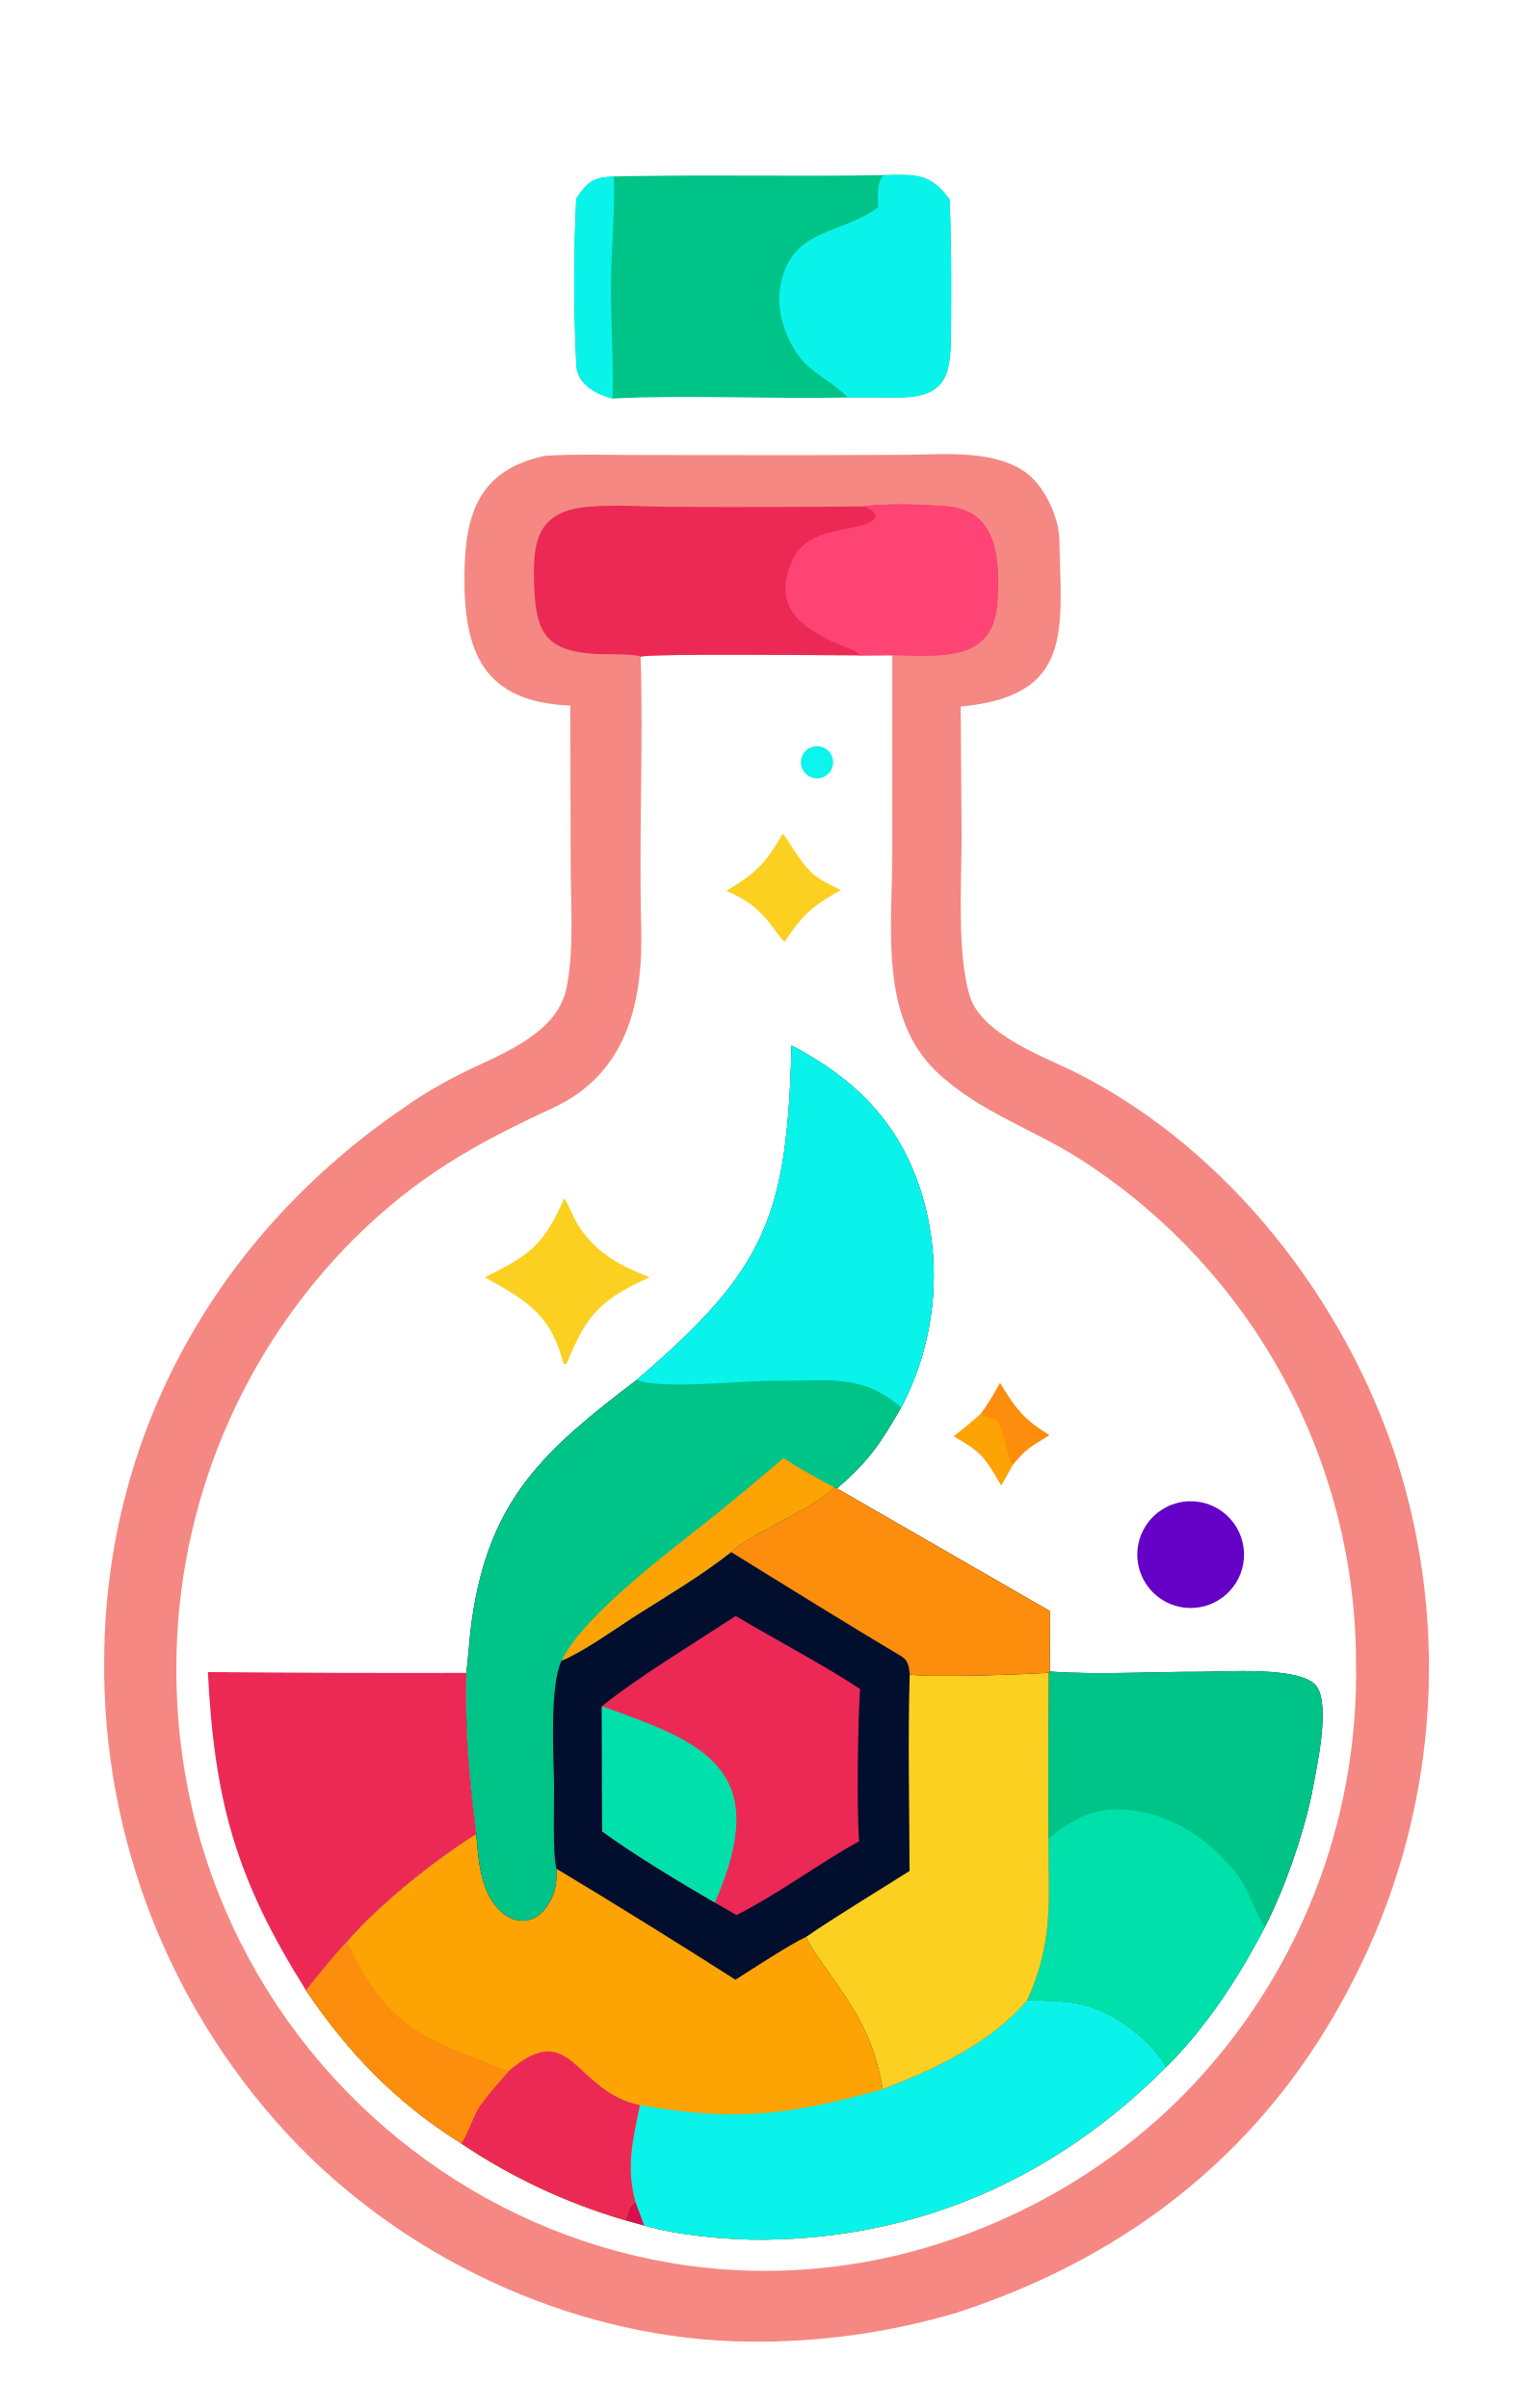
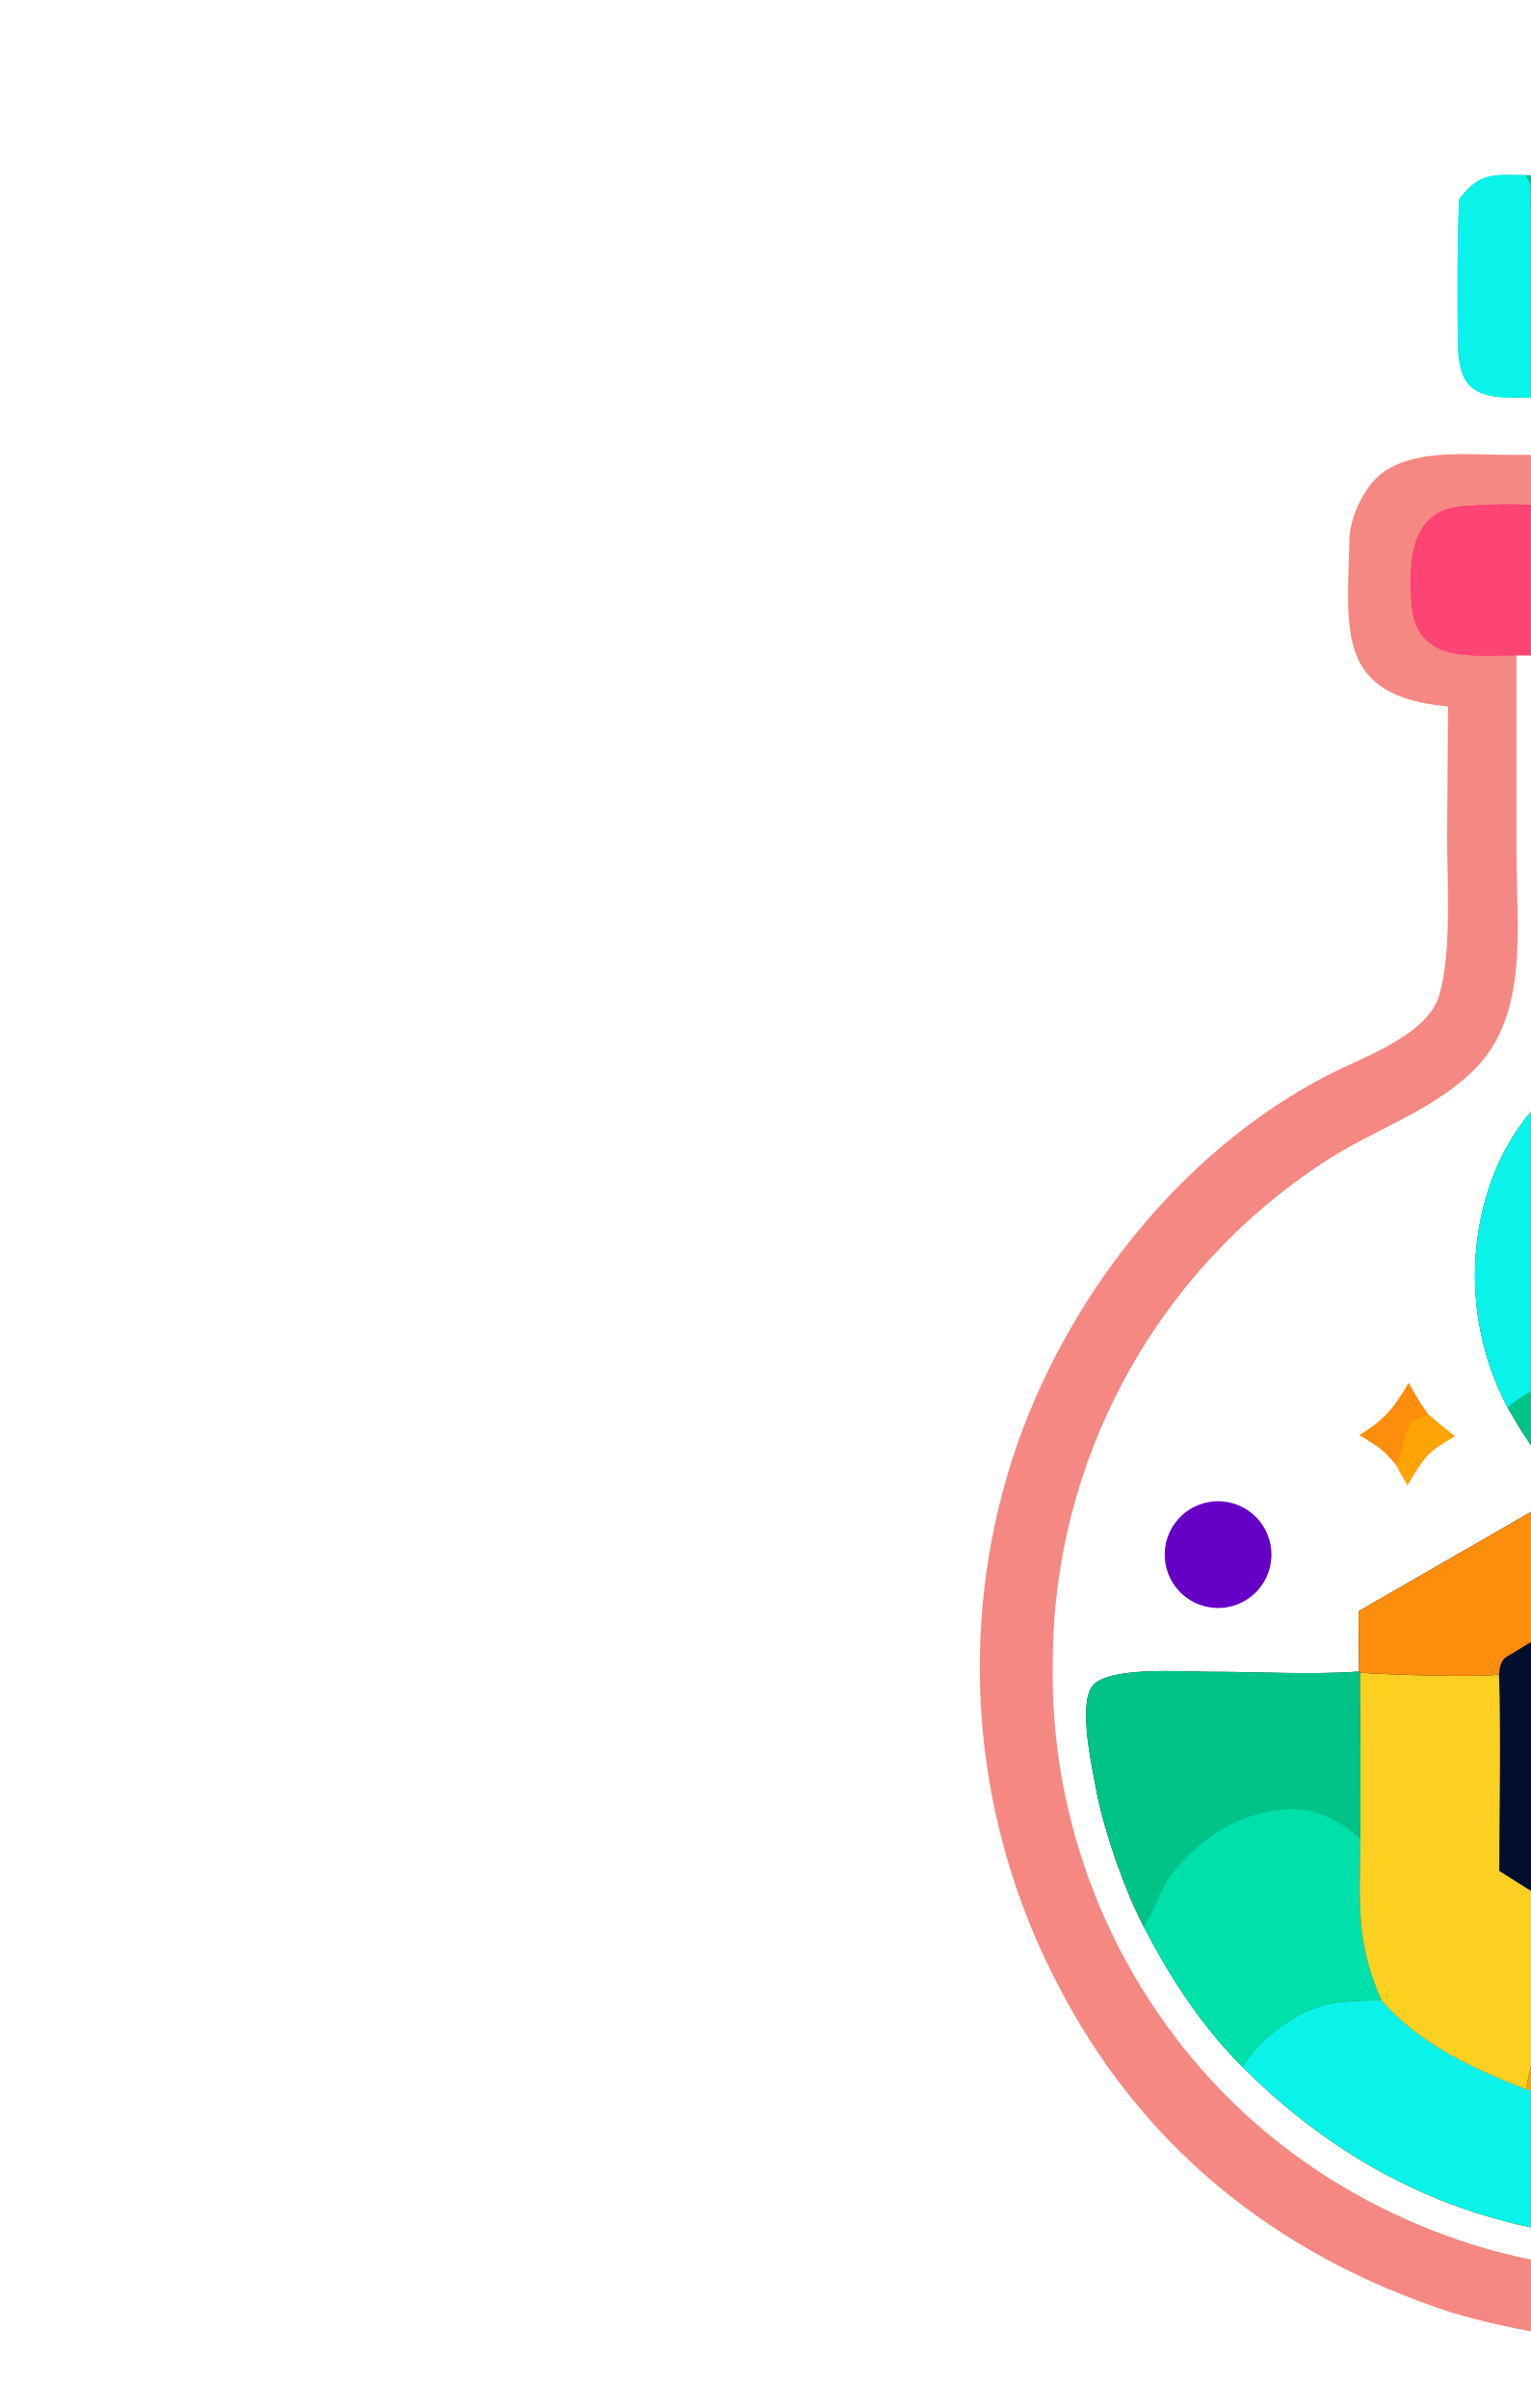
<svg xmlns="http://www.w3.org/2000/svg" width="418" height="658" viewBox="0 0 418 658">
-   <clipPath id="cl_3">
-     <rect y="-0" width="418" height="658" />
-   </clipPath>
-   <g clip-path="url(#cl_3)">
-     <path fill="#F58882" transform="matrix(0.408203 0 0 0.408442 0 -0.000244141)" d="M364.635 304.958C383.4 303.623 408.998 304.372 428.081 304.414L533.593 304.512L605.189 304.289C631.047 304.093 665.412 300.467 687.08 316.546C698.787 325.238 708.647 345.863 708.932 360.912C710.071 421.027 718.9 465.751 642.923 472.687L643.516 560.565C643.474 591.103 640.373 638.157 648.93 666.205C657.107 693.009 700.931 707.583 724.027 719.602C823.321 771.272 899.712 870.011 934.19 975.048C971.553 1090.89 961.208 1216.85 905.444 1325.04C849.119 1435.97 757.775 1508.95 640.603 1547.14C595.28 1560.61 548.183 1567.16 500.903 1566.58C389.557 1565.46 277.816 1515.23 200.117 1435.93C114.887 1348.26 67.981 1230.32 69.723 1108.05C71.313 956.687 147.116 824.649 271.118 740.514C281.684 732.873 292.536 726.704 304.031 720.58C330.245 706.606 372.509 694.161 379.167 660.701C384.199 635.403 382.06 606.476 381.913 580.627L381.629 472.096C323.616 469.568 310.295 436.765 310.816 384.492C311.221 343.991 320.238 314.419 364.635 304.958ZM428.731 439.339C430.59 498.952 427.476 560.225 429.093 619.913C430.455 670.223 419.951 718.191 369.831 741.325C317.938 765.277 279.286 787.034 238.007 827.712C161.69 903.532 118.545 1006.52 118.028 1114.09C116.122 1402.3 406.962 1603.33 671.72 1484.47C717.376 1463.98 758.679 1435.55 793.676 1399.76C868.57 1322.82 909.545 1219.09 907.451 1111.74C907.09 976.687 838.683 850.917 725.509 777.23C692.575 755.507 655.926 744.696 626.845 717.108C588.416 680.65 597.019 620.908 597.108 571.668L597.125 438.303L575.677 438.445C558.867 438.438 435.027 437.088 428.731 439.339Z" />
-     <path fill="#010E2E" transform="matrix(0.408203 0 0 0.408442 0 -0.000244141)" d="M529.791 699.472C572.855 722.194 602.492 751.681 616.943 799.225C631.127 846.686 626.135 897.817 603.036 941.635C589.315 965.592 581.63 977.253 560.121 995.779L702.761 1077.92L702.489 1118.3C735.6 1120.63 769.752 1118.39 803.226 1118.47C818.331 1118.5 870.912 1114.55 880.986 1128.1C890.765 1141.26 880.65 1184.44 877.757 1200.47C871.936 1228.2 859.506 1264.01 846.51 1289.02C828.737 1323.26 807.713 1355.54 780.35 1382.94C706.553 1456.77 616.532 1497.16 511.109 1498.41C488.311 1498.68 453.02 1495.52 431.063 1488.88L418.503 1485.41C379.361 1474 342.22 1456.61 308.396 1433.85C265.393 1406.88 232.882 1373.36 204.703 1331.48C213.727 1320.34 222.343 1309.42 232.174 1298.96C253.659 1274.02 290.721 1244.48 318.673 1226.97C313.594 1185.39 311.297 1160.97 312.076 1119.2C313.474 1108.11 314.084 1095.82 315.682 1084.47C327.252 1002.26 364.961 969.756 426.256 923.05C513.487 848.496 526.64 813.429 529.791 699.472Z" />
-     <path fill="#FDA303" transform="matrix(0.408203 0 0 0.408442 0 -0.000244141)" d="M232.174 1298.96C253.659 1274.02 290.721 1244.48 318.673 1226.97C320.268 1244.86 321.365 1266.88 336.12 1279.59C345.382 1287.57 357.651 1286.76 365.081 1276.65C371.644 1267.72 372.616 1261.09 372.371 1250.19C412.626 1274.43 452.562 1299.2 492.17 1324.48C503.157 1317.54 528.848 1300.63 539.443 1295.82C542.449 1302.62 550.278 1313.49 554.861 1319.97C574.388 1347.58 584.819 1364.27 590.753 1397.73C625.581 1384.24 662.857 1367.17 687.474 1338.13C700.49 1338.73 714.725 1338.39 727.285 1341.91C746.131 1347.2 771.107 1365.54 780.35 1382.94C706.553 1456.77 616.532 1497.16 511.109 1498.41C488.311 1498.68 453.02 1495.52 431.063 1488.88L418.503 1485.41C379.361 1474 342.22 1456.61 308.396 1433.85C265.393 1406.88 232.882 1373.36 204.703 1331.48C213.727 1320.34 222.343 1309.42 232.174 1298.96Z" />
-     <path fill="#0AF3EB" transform="matrix(0.408203 0 0 0.408442 0 -0.000244141)" d="M687.474 1338.13C700.49 1338.73 714.725 1338.39 727.285 1341.91C746.131 1347.2 771.107 1365.54 780.35 1382.94C706.553 1456.77 616.532 1497.16 511.109 1498.41C488.311 1498.68 453.02 1495.52 431.063 1488.88L418.503 1485.41C418.62 1485.03 418.74 1484.65 418.861 1484.28L419.502 1482.41C421.271 1477.16 420.997 1476.35 425.22 1473.1C418.826 1449.64 423.495 1431.47 428.248 1408.34C492.971 1419.84 528.786 1414.86 590.753 1397.73C625.581 1384.24 662.857 1367.17 687.474 1338.13Z" />
-     <path fill="#D80F4A" transform="matrix(0.408203 0 0 0.408442 0 -0.000244141)" d="M418.503 1485.41C418.62 1485.03 418.74 1484.65 418.861 1484.28L419.502 1482.41C421.271 1477.16 420.997 1476.35 425.22 1473.1L431.063 1488.88L418.503 1485.41Z" />
-     <path fill="#EB2954" transform="matrix(0.408203 0 0 0.408442 0 -0.000244141)" d="M340.414 1385.59C382.881 1349.05 384.214 1399.56 428.248 1408.34C423.495 1431.47 418.826 1449.64 425.22 1473.1C420.997 1476.35 421.271 1477.16 419.502 1482.41L418.861 1484.28C418.74 1484.65 418.62 1485.03 418.503 1485.41C379.361 1474 342.22 1456.61 308.396 1433.85C311.642 1431.26 317.036 1414.61 320.855 1409.2C326.889 1400.67 333.579 1393.39 340.414 1385.59Z" />
-     <path fill="#FC8D0D" transform="matrix(0.408203 0 0 0.408442 0 -0.000244141)" d="M204.703 1331.48C213.727 1320.34 222.343 1309.42 232.174 1298.96C260.648 1357.97 280.684 1362.02 340.414 1385.59C333.579 1393.39 326.889 1400.67 320.855 1409.2C317.036 1414.61 311.642 1431.26 308.396 1433.85C265.393 1406.88 232.882 1373.36 204.703 1331.48Z" />
-     <path fill="#00C388" transform="matrix(0.408203 0 0 0.408442 0 -0.000244141)" d="M529.791 699.472C572.855 722.194 602.492 751.681 616.943 799.225C631.127 846.686 626.135 897.817 603.036 941.635C589.315 965.592 581.63 977.253 560.121 995.779L558.357 995.076C542.463 1010.98 500.455 1026.41 489.254 1038.38C469.375 1053.95 447.976 1066.66 426.619 1080.16C412.489 1089.1 390.963 1104.82 375.767 1111.02C367.94 1127.69 370.27 1171.84 370.72 1191.81C371 1204.11 369.64 1242.05 372.371 1250.19C372.616 1261.09 371.644 1267.72 365.081 1276.65C357.651 1286.76 345.382 1287.57 336.12 1279.59C321.365 1266.88 320.268 1244.86 318.673 1226.97C313.594 1185.39 311.297 1160.97 312.076 1119.2C313.474 1108.11 314.084 1095.82 315.682 1084.47C327.252 1002.26 364.961 969.756 426.256 923.05C513.487 848.496 526.64 813.429 529.791 699.472Z" />
-     <path fill="#0AF3EB" transform="matrix(0.408203 0 0 0.408442 0 -0.000244141)" d="M529.791 699.472C572.855 722.194 602.492 751.681 616.943 799.225C631.127 846.686 626.135 897.817 603.036 941.635C576.312 918.006 551.28 924.27 519.085 923.753C500.146 923.449 439.833 929.951 426.256 923.05C513.487 848.496 526.64 813.429 529.791 699.472Z" />
-     <path fill="#FDA303" transform="matrix(0.408203 0 0 0.408442 0 -0.000244141)" d="M524.352 975.496C533.455 981.687 548.784 990.036 558.357 995.076C542.463 1010.98 500.455 1026.41 489.254 1038.38C469.375 1053.95 447.976 1066.66 426.619 1080.16C412.489 1089.1 390.963 1104.82 375.767 1111.02C390.86 1079.92 451.281 1035.51 479.656 1012.76C494.708 1000.52 509.609 988.101 524.352 975.496Z" />
-     <path fill="#00C388" transform="matrix(0.408203 0 0 0.408442 0 -0.000244141)" d="M702.489 1118.3C735.6 1120.63 769.752 1118.39 803.226 1118.47C818.331 1118.5 870.912 1114.55 880.986 1128.1C890.765 1141.26 880.65 1184.44 877.757 1200.47C871.936 1228.2 859.506 1264.01 846.51 1289.02C828.737 1323.26 807.713 1355.54 780.35 1382.94C771.107 1365.54 746.131 1347.2 727.285 1341.91C714.725 1338.39 700.49 1338.73 687.474 1338.13C705.073 1298.97 701.945 1271.9 701.587 1230.01C701.448 1193.04 701.526 1156.07 701.827 1119.1L702.489 1118.3Z" />
-     <path fill="#00E0AB" transform="matrix(0.408203 0 0 0.408442 0 -0.000244141)" d="M701.587 1230.01C718.498 1216.37 733.3 1208.25 756.256 1210.99C785.443 1214.47 808.6 1230.24 826.912 1252.68C836.089 1263.93 839.21 1279.29 846.51 1289.02C828.737 1323.26 807.713 1355.54 780.35 1382.94C771.107 1365.54 746.131 1347.2 727.285 1341.91C714.725 1338.39 700.49 1338.73 687.474 1338.13C705.073 1298.97 701.945 1271.9 701.587 1230.01Z" />
-     <path fill="#FCD021" transform="matrix(0.408203 0 0 0.408442 0 -0.000244141)" d="M608.771 1120.31C624.599 1122.51 684.395 1120.34 701.827 1119.1C701.526 1156.07 701.448 1193.04 701.587 1230.01C701.945 1271.9 705.073 1298.97 687.474 1338.13C662.857 1367.17 625.581 1384.24 590.753 1397.73C584.819 1364.27 574.388 1347.58 554.861 1319.97C550.278 1313.49 542.449 1302.62 539.443 1295.82C561.081 1280.97 586.282 1265.98 608.653 1251.71C608.573 1209.11 607.475 1162.49 608.771 1120.31Z" />
-     <path fill="#FC8D0D" transform="matrix(0.408203 0 0 0.408442 0 -0.000244141)" d="M558.357 995.076L560.121 995.779L702.761 1077.92L702.489 1118.3L701.827 1119.1C684.395 1120.34 624.599 1122.51 608.771 1120.31C608.509 1116 607.742 1110.85 603.729 1108.45C565.484 1085.61 527.135 1061.75 489.254 1038.38C500.455 1026.41 542.463 1010.98 558.357 995.076Z" />
-     <path fill="#EB2954" transform="matrix(0.408203 0 0 0.408442 0 -0.000244141)" d="M492.309 1081.1C515.518 1095.02 555.312 1116.19 575.542 1130.05C574.063 1152.13 573.276 1208.56 574.874 1231.87C546.709 1247.44 521.87 1266.52 492.88 1281.24L478.404 1272.91C455.249 1259.43 424.414 1240.94 402.959 1225.24L402.744 1141.5C427.038 1121.95 465.222 1098.91 492.309 1081.1Z" />
-     <path fill="#00E0AB" transform="matrix(0.408203 0 0 0.408442 0 -0.000244141)" d="M402.744 1141.5C468.818 1164.86 514.516 1182.27 482.175 1263.65C480.94 1266.74 479.683 1269.83 478.404 1272.91C455.249 1259.43 424.414 1240.94 402.959 1225.24L402.744 1141.5Z" />
-     <path fill="#EB2954" transform="matrix(0.408203 0 0 0.408442 0 -0.000244141)" d="M139.11 1118.64C196.763 1119.16 254.42 1119.35 312.076 1119.2C311.297 1160.97 313.594 1185.39 318.673 1226.97C290.721 1244.48 253.659 1274.02 232.174 1298.96C222.343 1309.42 213.727 1320.34 204.703 1331.48C158.16 1257.44 143.539 1205.72 139.11 1118.64Z" />
-     <path fill="#FCD021" transform="matrix(0.408203 0 0 0.408442 0 -0.000244141)" d="M377.592 801.738C379.74 804.164 383.898 814.821 386.467 818.953C398.27 837.935 414.622 846.73 434.684 854.508C402.369 869.273 392.682 879.014 379.456 911.815L378.927 912.477C376.504 913.074 376.769 911.176 375.882 908.091C367.227 877.946 349.912 868.803 324.435 854.545C354.755 839.574 363.672 833.116 377.592 801.738Z" />
-     <path fill="#6500C6" transform="matrix(0.408203 0 0 0.408442 0 -0.000244141)" d="M796.151 1004.36C815.577 1004.01 831.724 1019.25 832.485 1038.67C833.245 1058.09 818.34 1074.55 798.943 1075.71C786.033 1076.49 773.711 1070.22 766.734 1059.33C759.757 1048.44 759.218 1034.62 765.32 1023.22C771.423 1011.81 783.218 1004.6 796.151 1004.36Z" />
-     <path fill="#FCD021" transform="matrix(0.408203 0 0 0.408442 0 -0.000244141)" d="M523.735 557.858C525.802 559.698 528.95 565.215 530.633 567.731C542.14 584.924 544.827 586.879 562.75 595.439C543.673 606.152 537.132 611.934 525.094 629.999C523.005 629.098 516.224 618.83 513.781 615.959C505.107 605.755 498.108 601.316 486.153 596.002C505.937 584.013 512.103 577.952 523.735 557.858Z" />
-     <path fill="#FC8D0D" transform="matrix(0.408203 0 0 0.408442 0 -0.000244141)" d="M655.951 946.382C661.622 938.736 664.547 933.477 669.226 925.118C679.655 942.458 684.782 949.244 702.31 960.192C690.666 967.26 686.169 969.507 677.626 980.237C675.054 984.541 672.536 989.191 670.061 993.581C658.952 974.94 657.288 971.655 638.398 960.871C644.829 955.927 649.863 951.748 655.951 946.382Z" />
-     <path fill="#FDA303" transform="matrix(0.408203 0 0 0.408442 0 -0.000244141)" d="M638.398 960.871C644.829 955.927 649.863 951.748 655.951 946.382C659.758 947.769 663.476 949.146 667.337 950.393C673.079 961.875 673.4 972.635 677.626 980.237C675.054 984.541 672.536 989.191 670.061 993.581C658.952 974.94 657.288 971.655 638.398 960.871Z" />
-     <path fill="#0AF3EB" fill-opacity="0.988" transform="matrix(0.408203 0 0 0.408442 0 -0.000244141)" d="M543.186 499.824C548.781 497.859 554.91 500.789 556.897 506.377C558.884 511.965 555.979 518.107 550.4 520.116C544.788 522.135 538.605 519.209 536.608 513.592C534.609 507.972 537.559 501.801 543.186 499.824Z" />
-     <path fill="#EB2954" transform="matrix(0.408203 0 0 0.408442 0 -0.000244141)" d="M578.318 338.798C594.442 336.549 616.786 337.529 633.151 338.727C668.449 341.316 669.001 375.8 667.413 402.506C664.949 444.001 628.602 438.418 597.125 438.303L575.677 438.445C558.867 438.438 435.027 437.088 428.731 439.339C424.98 437.184 404.003 437.901 398.442 437.534C366.94 435.464 358.969 424.775 357.626 394.755C356.306 365.241 357.271 342.237 393.292 339.074C412.675 337.374 431.536 339.062 450.783 339.079C493.294 339.322 535.807 339.229 578.318 338.798Z" />
-     <path fill="#FE4474" transform="matrix(0.408203 0 0 0.408442 0 -0.000244141)" d="M578.318 338.798C594.442 336.549 616.786 337.529 633.151 338.727C668.449 341.316 669.001 375.8 667.413 402.506C664.949 444.001 628.602 438.418 597.125 438.303L575.677 438.445C572.774 434.8 566.77 433.308 562.399 431.578C534.778 419.537 516.268 405.563 530.65 374.083C541.902 349.462 580.599 357.235 586.351 345.378C584.178 341.056 583.399 341.752 578.318 338.798Z" />
-     <path fill="#00C388" transform="matrix(0.408203 0 0 0.408442 0 -0.000244141)" d="M591.554 117.162C612.323 116.856 622.068 115.317 635.424 133.329C636.752 161.1 636.603 190.293 636.448 218.182C636.282 247.862 636.13 265.79 601.177 265.954L567.446 265.922C517.231 267.088 458.623 264.077 409.899 266.618C398.52 263.697 386.328 256.921 385.674 244.285C383.846 209.063 383.785 167.862 385.63 132.883C387.166 130.541 388.829 128.287 390.615 126.131C396.533 119.071 402.041 118.644 410.649 118.044C470.771 116.684 531.334 118.211 591.554 117.162Z" />
-     <path fill="#0AF3EB" transform="matrix(0.408203 0 0 0.408442 0 -0.000244141)" d="M591.554 117.162C612.323 116.856 622.068 115.317 635.424 133.329C636.752 161.1 636.603 190.293 636.448 218.182C636.282 247.862 636.13 265.79 601.177 265.954L567.446 265.922C558.254 256.103 543.242 249.831 534.862 238.567C525.136 225.495 519.293 207.535 522.25 191.358C529.315 152.707 561.402 157.403 586.358 139.583L587.71 138.601C587.698 131.709 586.275 121.562 591.554 117.162Z" />
-     <path fill="#0AF3EB" transform="matrix(0.408203 0 0 0.408442 0 -0.000244141)" d="M385.63 132.883C387.166 130.541 388.829 128.287 390.615 126.131C396.533 119.071 402.041 118.644 410.649 118.044C411.947 133.365 409.179 167.715 408.87 185.307C408.407 211.381 410.747 241.539 409.899 266.618C398.52 263.697 386.328 256.921 385.674 244.285C383.846 209.063 383.785 167.862 385.63 132.883Z" />
+   <g transform="scale(-1,1) translate(-658,0)">
+     <clipPath id="cl_3">
+       <rect y="-0" width="418" height="658" />
+     </clipPath>
+     <g clip-path="url(#cl_3)">
+       <path fill="#F58882" transform="matrix(0.408203 0 0 0.408442 0 -0.000244141)" d="M364.635 304.958C383.4 303.623 408.998 304.372 428.081 304.414L533.593 304.512L605.189 304.289C631.047 304.093 665.412 300.467 687.08 316.546C698.787 325.238 708.647 345.863 708.932 360.912C710.071 421.027 718.9 465.751 642.923 472.687L643.516 560.565C643.474 591.103 640.373 638.157 648.93 666.205C657.107 693.009 700.931 707.583 724.027 719.602C823.321 771.272 899.712 870.011 934.19 975.048C971.553 1090.89 961.208 1216.85 905.444 1325.04C849.119 1435.97 757.775 1508.95 640.603 1547.14C595.28 1560.61 548.183 1567.16 500.903 1566.58C389.557 1565.46 277.816 1515.23 200.117 1435.93C114.887 1348.26 67.981 1230.32 69.723 1108.05C71.313 956.687 147.116 824.649 271.118 740.514C281.684 732.873 292.536 726.704 304.031 720.58C330.245 706.606 372.509 694.161 379.167 660.701C384.199 635.403 382.06 606.476 381.913 580.627L381.629 472.096C323.616 469.568 310.295 436.765 310.816 384.492C311.221 343.991 320.238 314.419 364.635 304.958ZM428.731 439.339C430.59 498.952 427.476 560.225 429.093 619.913C430.455 670.223 419.951 718.191 369.831 741.325C317.938 765.277 279.286 787.034 238.007 827.712C161.69 903.532 118.545 1006.52 118.028 1114.09C116.122 1402.3 406.962 1603.33 671.72 1484.47C717.376 1463.98 758.679 1435.55 793.676 1399.76C868.57 1322.82 909.545 1219.09 907.451 1111.74C907.09 976.687 838.683 850.917 725.509 777.23C692.575 755.507 655.926 744.696 626.845 717.108C588.416 680.65 597.019 620.908 597.108 571.668L597.125 438.303L575.677 438.445C558.867 438.438 435.027 437.088 428.731 439.339Z" />
+       <path fill="#010E2E" transform="matrix(0.408203 0 0 0.408442 0 -0.000244141)" d="M529.791 699.472C572.855 722.194 602.492 751.681 616.943 799.225C631.127 846.686 626.135 897.817 603.036 941.635C589.315 965.592 581.63 977.253 560.121 995.779L702.761 1077.92L702.489 1118.3C735.6 1120.63 769.752 1118.39 803.226 1118.47C818.331 1118.5 870.912 1114.55 880.986 1128.1C890.765 1141.26 880.65 1184.44 877.757 1200.47C871.936 1228.2 859.506 1264.01 846.51 1289.02C828.737 1323.26 807.713 1355.54 780.35 1382.94C706.553 1456.77 616.532 1497.16 511.109 1498.41C488.311 1498.68 453.02 1495.52 431.063 1488.88L418.503 1485.41C379.361 1474 342.22 1456.61 308.396 1433.85C265.393 1406.88 232.882 1373.36 204.703 1331.48C213.727 1320.34 222.343 1309.42 232.174 1298.96C253.659 1274.02 290.721 1244.48 318.673 1226.97C313.594 1185.39 311.297 1160.97 312.076 1119.2C313.474 1108.11 314.084 1095.82 315.682 1084.47C327.252 1002.26 364.961 969.756 426.256 923.05C513.487 848.496 526.64 813.429 529.791 699.472Z" />
+       <path fill="#FDA303" transform="matrix(0.408203 0 0 0.408442 0 -0.000244141)" d="M232.174 1298.96C253.659 1274.02 290.721 1244.48 318.673 1226.97C320.268 1244.86 321.365 1266.88 336.12 1279.59C345.382 1287.57 357.651 1286.76 365.081 1276.65C371.644 1267.72 372.616 1261.09 372.371 1250.19C412.626 1274.43 452.562 1299.2 492.17 1324.48C503.157 1317.54 528.848 1300.63 539.443 1295.82C542.449 1302.62 550.278 1313.49 554.861 1319.97C574.388 1347.58 584.819 1364.27 590.753 1397.73C625.581 1384.24 662.857 1367.17 687.474 1338.13C700.49 1338.73 714.725 1338.39 727.285 1341.91C746.131 1347.2 771.107 1365.54 780.35 1382.94C706.553 1456.77 616.532 1497.16 511.109 1498.41C488.311 1498.68 453.02 1495.52 431.063 1488.88L418.503 1485.41C379.361 1474 342.22 1456.61 308.396 1433.85C265.393 1406.88 232.882 1373.36 204.703 1331.48C213.727 1320.34 222.343 1309.42 232.174 1298.96Z" />
+       <path fill="#0AF3EB" transform="matrix(0.408203 0 0 0.408442 0 -0.000244141)" d="M687.474 1338.13C700.49 1338.73 714.725 1338.39 727.285 1341.91C746.131 1347.2 771.107 1365.54 780.35 1382.94C706.553 1456.77 616.532 1497.16 511.109 1498.41C488.311 1498.68 453.02 1495.52 431.063 1488.88L418.503 1485.41C418.62 1485.03 418.74 1484.65 418.861 1484.28L419.502 1482.41C421.271 1477.16 420.997 1476.35 425.22 1473.1C418.826 1449.64 423.495 1431.47 428.248 1408.34C492.971 1419.84 528.786 1414.86 590.753 1397.73C625.581 1384.24 662.857 1367.17 687.474 1338.13Z" />
+       <path fill="#D80F4A" transform="matrix(0.408203 0 0 0.408442 0 -0.000244141)" d="M418.503 1485.41C418.62 1485.03 418.74 1484.65 418.861 1484.28L419.502 1482.41C421.271 1477.16 420.997 1476.35 425.22 1473.1L431.063 1488.88L418.503 1485.41Z" />
+       <path fill="#EB2954" transform="matrix(0.408203 0 0 0.408442 0 -0.000244141)" d="M340.414 1385.59C382.881 1349.05 384.214 1399.56 428.248 1408.34C423.495 1431.47 418.826 1449.64 425.22 1473.1C420.997 1476.35 421.271 1477.16 419.502 1482.41L418.861 1484.28C418.74 1484.65 418.62 1485.03 418.503 1485.41C379.361 1474 342.22 1456.61 308.396 1433.85C311.642 1431.26 317.036 1414.61 320.855 1409.2C326.889 1400.67 333.579 1393.39 340.414 1385.59Z" />
+       <path fill="#FC8D0D" transform="matrix(0.408203 0 0 0.408442 0 -0.000244141)" d="M204.703 1331.48C213.727 1320.34 222.343 1309.42 232.174 1298.96C260.648 1357.97 280.684 1362.02 340.414 1385.59C333.579 1393.39 326.889 1400.67 320.855 1409.2C317.036 1414.61 311.642 1431.26 308.396 1433.85C265.393 1406.88 232.882 1373.36 204.703 1331.48Z" />
+       <path fill="#00C388" transform="matrix(0.408203 0 0 0.408442 0 -0.000244141)" d="M529.791 699.472C572.855 722.194 602.492 751.681 616.943 799.225C631.127 846.686 626.135 897.817 603.036 941.635C589.315 965.592 581.63 977.253 560.121 995.779L558.357 995.076C542.463 1010.98 500.455 1026.41 489.254 1038.38C469.375 1053.95 447.976 1066.66 426.619 1080.16C412.489 1089.1 390.963 1104.82 375.767 1111.02C367.94 1127.69 370.27 1171.84 370.72 1191.81C371 1204.11 369.64 1242.05 372.371 1250.19C372.616 1261.09 371.644 1267.72 365.081 1276.65C357.651 1286.76 345.382 1287.57 336.12 1279.59C321.365 1266.88 320.268 1244.86 318.673 1226.97C313.594 1185.39 311.297 1160.97 312.076 1119.2C313.474 1108.11 314.084 1095.82 315.682 1084.47C327.252 1002.26 364.961 969.756 426.256 923.05C513.487 848.496 526.64 813.429 529.791 699.472Z" />
+       <path fill="#0AF3EB" transform="matrix(0.408203 0 0 0.408442 0 -0.000244141)" d="M529.791 699.472C572.855 722.194 602.492 751.681 616.943 799.225C631.127 846.686 626.135 897.817 603.036 941.635C576.312 918.006 551.28 924.27 519.085 923.753C500.146 923.449 439.833 929.951 426.256 923.05C513.487 848.496 526.64 813.429 529.791 699.472Z" />
+       <path fill="#FDA303" transform="matrix(0.408203 0 0 0.408442 0 -0.000244141)" d="M524.352 975.496C533.455 981.687 548.784 990.036 558.357 995.076C542.463 1010.98 500.455 1026.41 489.254 1038.38C469.375 1053.95 447.976 1066.66 426.619 1080.16C412.489 1089.1 390.963 1104.82 375.767 1111.02C390.86 1079.92 451.281 1035.51 479.656 1012.76C494.708 1000.52 509.609 988.101 524.352 975.496Z" />
+       <path fill="#00C388" transform="matrix(0.408203 0 0 0.408442 0 -0.000244141)" d="M702.489 1118.3C735.6 1120.63 769.752 1118.39 803.226 1118.47C818.331 1118.5 870.912 1114.55 880.986 1128.1C890.765 1141.26 880.65 1184.44 877.757 1200.47C871.936 1228.2 859.506 1264.01 846.51 1289.02C828.737 1323.26 807.713 1355.54 780.35 1382.94C771.107 1365.54 746.131 1347.2 727.285 1341.91C714.725 1338.39 700.49 1338.73 687.474 1338.13C705.073 1298.97 701.945 1271.9 701.587 1230.01C701.448 1193.04 701.526 1156.07 701.827 1119.1L702.489 1118.3Z" />
+       <path fill="#00E0AB" transform="matrix(0.408203 0 0 0.408442 0 -0.000244141)" d="M701.587 1230.01C718.498 1216.37 733.3 1208.25 756.256 1210.99C785.443 1214.47 808.6 1230.24 826.912 1252.68C836.089 1263.93 839.21 1279.29 846.51 1289.02C828.737 1323.26 807.713 1355.54 780.35 1382.94C771.107 1365.54 746.131 1347.2 727.285 1341.91C714.725 1338.39 700.49 1338.73 687.474 1338.13C705.073 1298.97 701.945 1271.9 701.587 1230.01Z" />
+       <path fill="#FCD021" transform="matrix(0.408203 0 0 0.408442 0 -0.000244141)" d="M608.771 1120.31C624.599 1122.51 684.395 1120.34 701.827 1119.1C701.526 1156.07 701.448 1193.04 701.587 1230.01C701.945 1271.9 705.073 1298.97 687.474 1338.13C662.857 1367.17 625.581 1384.24 590.753 1397.73C584.819 1364.27 574.388 1347.58 554.861 1319.97C550.278 1313.49 542.449 1302.62 539.443 1295.82C561.081 1280.97 586.282 1265.98 608.653 1251.71C608.573 1209.11 607.475 1162.49 608.771 1120.31Z" />
+       <path fill="#FC8D0D" transform="matrix(0.408203 0 0 0.408442 0 -0.000244141)" d="M558.357 995.076L560.121 995.779L702.761 1077.92L702.489 1118.3L701.827 1119.1C684.395 1120.34 624.599 1122.51 608.771 1120.31C608.509 1116 607.742 1110.85 603.729 1108.45C565.484 1085.61 527.135 1061.75 489.254 1038.38C500.455 1026.41 542.463 1010.98 558.357 995.076Z" />
+       <path fill="#EB2954" transform="matrix(0.408203 0 0 0.408442 0 -0.000244141)" d="M492.309 1081.1C515.518 1095.02 555.312 1116.19 575.542 1130.05C574.063 1152.13 573.276 1208.56 574.874 1231.87C546.709 1247.44 521.87 1266.52 492.88 1281.24L478.404 1272.91C455.249 1259.43 424.414 1240.94 402.959 1225.24L402.744 1141.5C427.038 1121.95 465.222 1098.91 492.309 1081.1Z" />
+       <path fill="#00E0AB" transform="matrix(0.408203 0 0 0.408442 0 -0.000244141)" d="M402.744 1141.5C468.818 1164.86 514.516 1182.27 482.175 1263.65C480.94 1266.74 479.683 1269.83 478.404 1272.91C455.249 1259.43 424.414 1240.94 402.959 1225.24L402.744 1141.5Z" />
+       <path fill="#EB2954" transform="matrix(0.408203 0 0 0.408442 0 -0.000244141)" d="M139.11 1118.64C196.763 1119.16 254.42 1119.35 312.076 1119.2C311.297 1160.97 313.594 1185.39 318.673 1226.97C290.721 1244.48 253.659 1274.02 232.174 1298.96C222.343 1309.42 213.727 1320.34 204.703 1331.48C158.16 1257.44 143.539 1205.72 139.11 1118.64Z" />
+       <path fill="#FCD021" transform="matrix(0.408203 0 0 0.408442 0 -0.000244141)" d="M377.592 801.738C379.74 804.164 383.898 814.821 386.467 818.953C398.27 837.935 414.622 846.73 434.684 854.508C402.369 869.273 392.682 879.014 379.456 911.815L378.927 912.477C376.504 913.074 376.769 911.176 375.882 908.091C367.227 877.946 349.912 868.803 324.435 854.545C354.755 839.574 363.672 833.116 377.592 801.738Z" />
+       <path fill="#6500C6" transform="matrix(0.408203 0 0 0.408442 0 -0.000244141)" d="M796.151 1004.36C815.577 1004.01 831.724 1019.25 832.485 1038.67C833.245 1058.09 818.34 1074.55 798.943 1075.71C786.033 1076.49 773.711 1070.22 766.734 1059.33C759.757 1048.44 759.218 1034.62 765.32 1023.22C771.423 1011.81 783.218 1004.6 796.151 1004.36Z" />
+       <path fill="#FCD021" transform="matrix(0.408203 0 0 0.408442 0 -0.000244141)" d="M523.735 557.858C525.802 559.698 528.95 565.215 530.633 567.731C542.14 584.924 544.827 586.879 562.75 595.439C543.673 606.152 537.132 611.934 525.094 629.999C523.005 629.098 516.224 618.83 513.781 615.959C505.107 605.755 498.108 601.316 486.153 596.002C505.937 584.013 512.103 577.952 523.735 557.858Z" />
+       <path fill="#FC8D0D" transform="matrix(0.408203 0 0 0.408442 0 -0.000244141)" d="M655.951 946.382C661.622 938.736 664.547 933.477 669.226 925.118C679.655 942.458 684.782 949.244 702.31 960.192C690.666 967.26 686.169 969.507 677.626 980.237C675.054 984.541 672.536 989.191 670.061 993.581C658.952 974.94 657.288 971.655 638.398 960.871C644.829 955.927 649.863 951.748 655.951 946.382Z" />
+       <path fill="#FDA303" transform="matrix(0.408203 0 0 0.408442 0 -0.000244141)" d="M638.398 960.871C644.829 955.927 649.863 951.748 655.951 946.382C659.758 947.769 663.476 949.146 667.337 950.393C673.079 961.875 673.4 972.635 677.626 980.237C675.054 984.541 672.536 989.191 670.061 993.581C658.952 974.94 657.288 971.655 638.398 960.871Z" />
+       <path fill="#0AF3EB" fill-opacity="0.988" transform="matrix(0.408203 0 0 0.408442 0 -0.000244141)" d="M543.186 499.824C548.781 497.859 554.91 500.789 556.897 506.377C558.884 511.965 555.979 518.107 550.4 520.116C544.788 522.135 538.605 519.209 536.608 513.592C534.609 507.972 537.559 501.801 543.186 499.824Z" />
+       <path fill="#EB2954" transform="matrix(0.408203 0 0 0.408442 0 -0.000244141)" d="M578.318 338.798C594.442 336.549 616.786 337.529 633.151 338.727C668.449 341.316 669.001 375.8 667.413 402.506C664.949 444.001 628.602 438.418 597.125 438.303L575.677 438.445C558.867 438.438 435.027 437.088 428.731 439.339C424.98 437.184 404.003 437.901 398.442 437.534C366.94 435.464 358.969 424.775 357.626 394.755C356.306 365.241 357.271 342.237 393.292 339.074C412.675 337.374 431.536 339.062 450.783 339.079C493.294 339.322 535.807 339.229 578.318 338.798Z" />
+       <path fill="#FE4474" transform="matrix(0.408203 0 0 0.408442 0 -0.000244141)" d="M578.318 338.798C594.442 336.549 616.786 337.529 633.151 338.727C668.449 341.316 669.001 375.8 667.413 402.506C664.949 444.001 628.602 438.418 597.125 438.303L575.677 438.445C572.774 434.8 566.77 433.308 562.399 431.578C534.778 419.537 516.268 405.563 530.65 374.083C541.902 349.462 580.599 357.235 586.351 345.378C584.178 341.056 583.399 341.752 578.318 338.798Z" />
+       <path fill="#00C388" transform="matrix(0.408203 0 0 0.408442 0 -0.000244141)" d="M591.554 117.162C612.323 116.856 622.068 115.317 635.424 133.329C636.752 161.1 636.603 190.293 636.448 218.182C636.282 247.862 636.13 265.79 601.177 265.954L567.446 265.922C517.231 267.088 458.623 264.077 409.899 266.618C398.52 263.697 386.328 256.921 385.674 244.285C383.846 209.063 383.785 167.862 385.63 132.883C387.166 130.541 388.829 128.287 390.615 126.131C396.533 119.071 402.041 118.644 410.649 118.044C470.771 116.684 531.334 118.211 591.554 117.162Z" />
+       <path fill="#0AF3EB" transform="matrix(0.408203 0 0 0.408442 0 -0.000244141)" d="M591.554 117.162C612.323 116.856 622.068 115.317 635.424 133.329C636.752 161.1 636.603 190.293 636.448 218.182C636.282 247.862 636.13 265.79 601.177 265.954L567.446 265.922C558.254 256.103 543.242 249.831 534.862 238.567C525.136 225.495 519.293 207.535 522.25 191.358C529.315 152.707 561.402 157.403 586.358 139.583L587.71 138.601C587.698 131.709 586.275 121.562 591.554 117.162Z" />
+       <path fill="#0AF3EB" transform="matrix(0.408203 0 0 0.408442 0 -0.000244141)" d="M385.63 132.883C387.166 130.541 388.829 128.287 390.615 126.131C396.533 119.071 402.041 118.644 410.649 118.044C411.947 133.365 409.179 167.715 408.87 185.307C408.407 211.381 410.747 241.539 409.899 266.618C398.52 263.697 386.328 256.921 385.674 244.285C383.846 209.063 383.785 167.862 385.63 132.883Z" />
+     </g>
  </g>
</svg>
